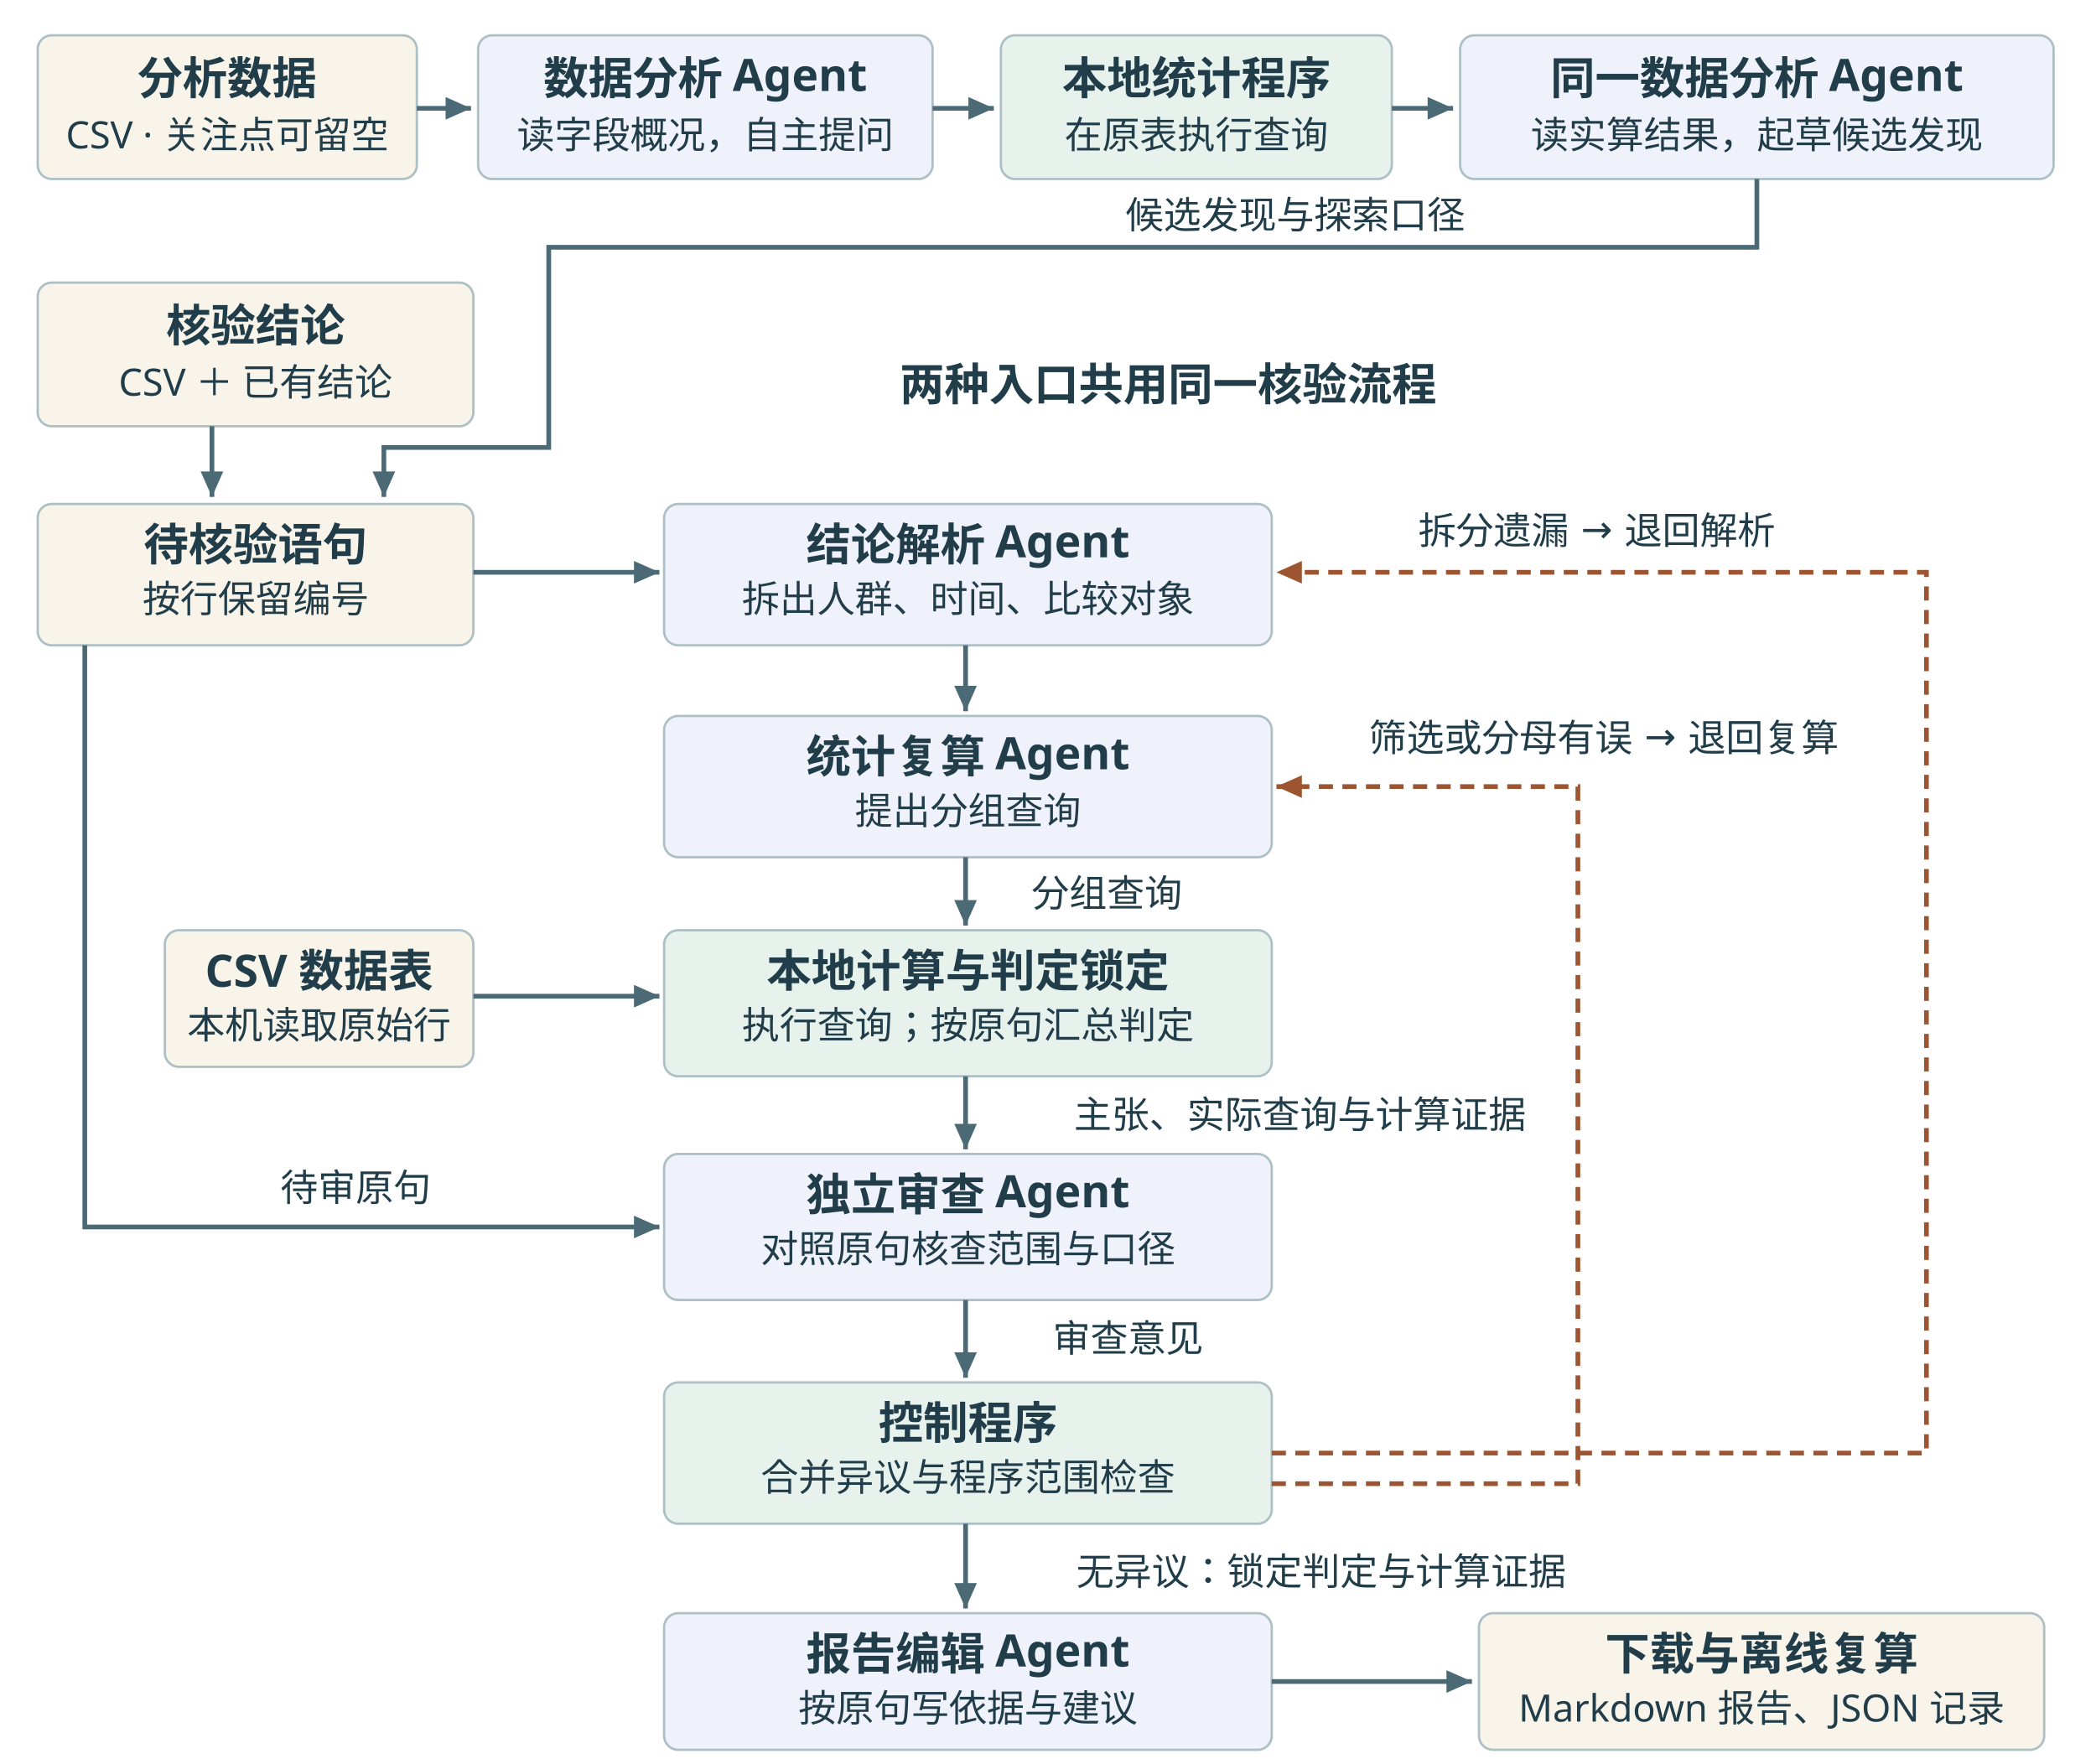
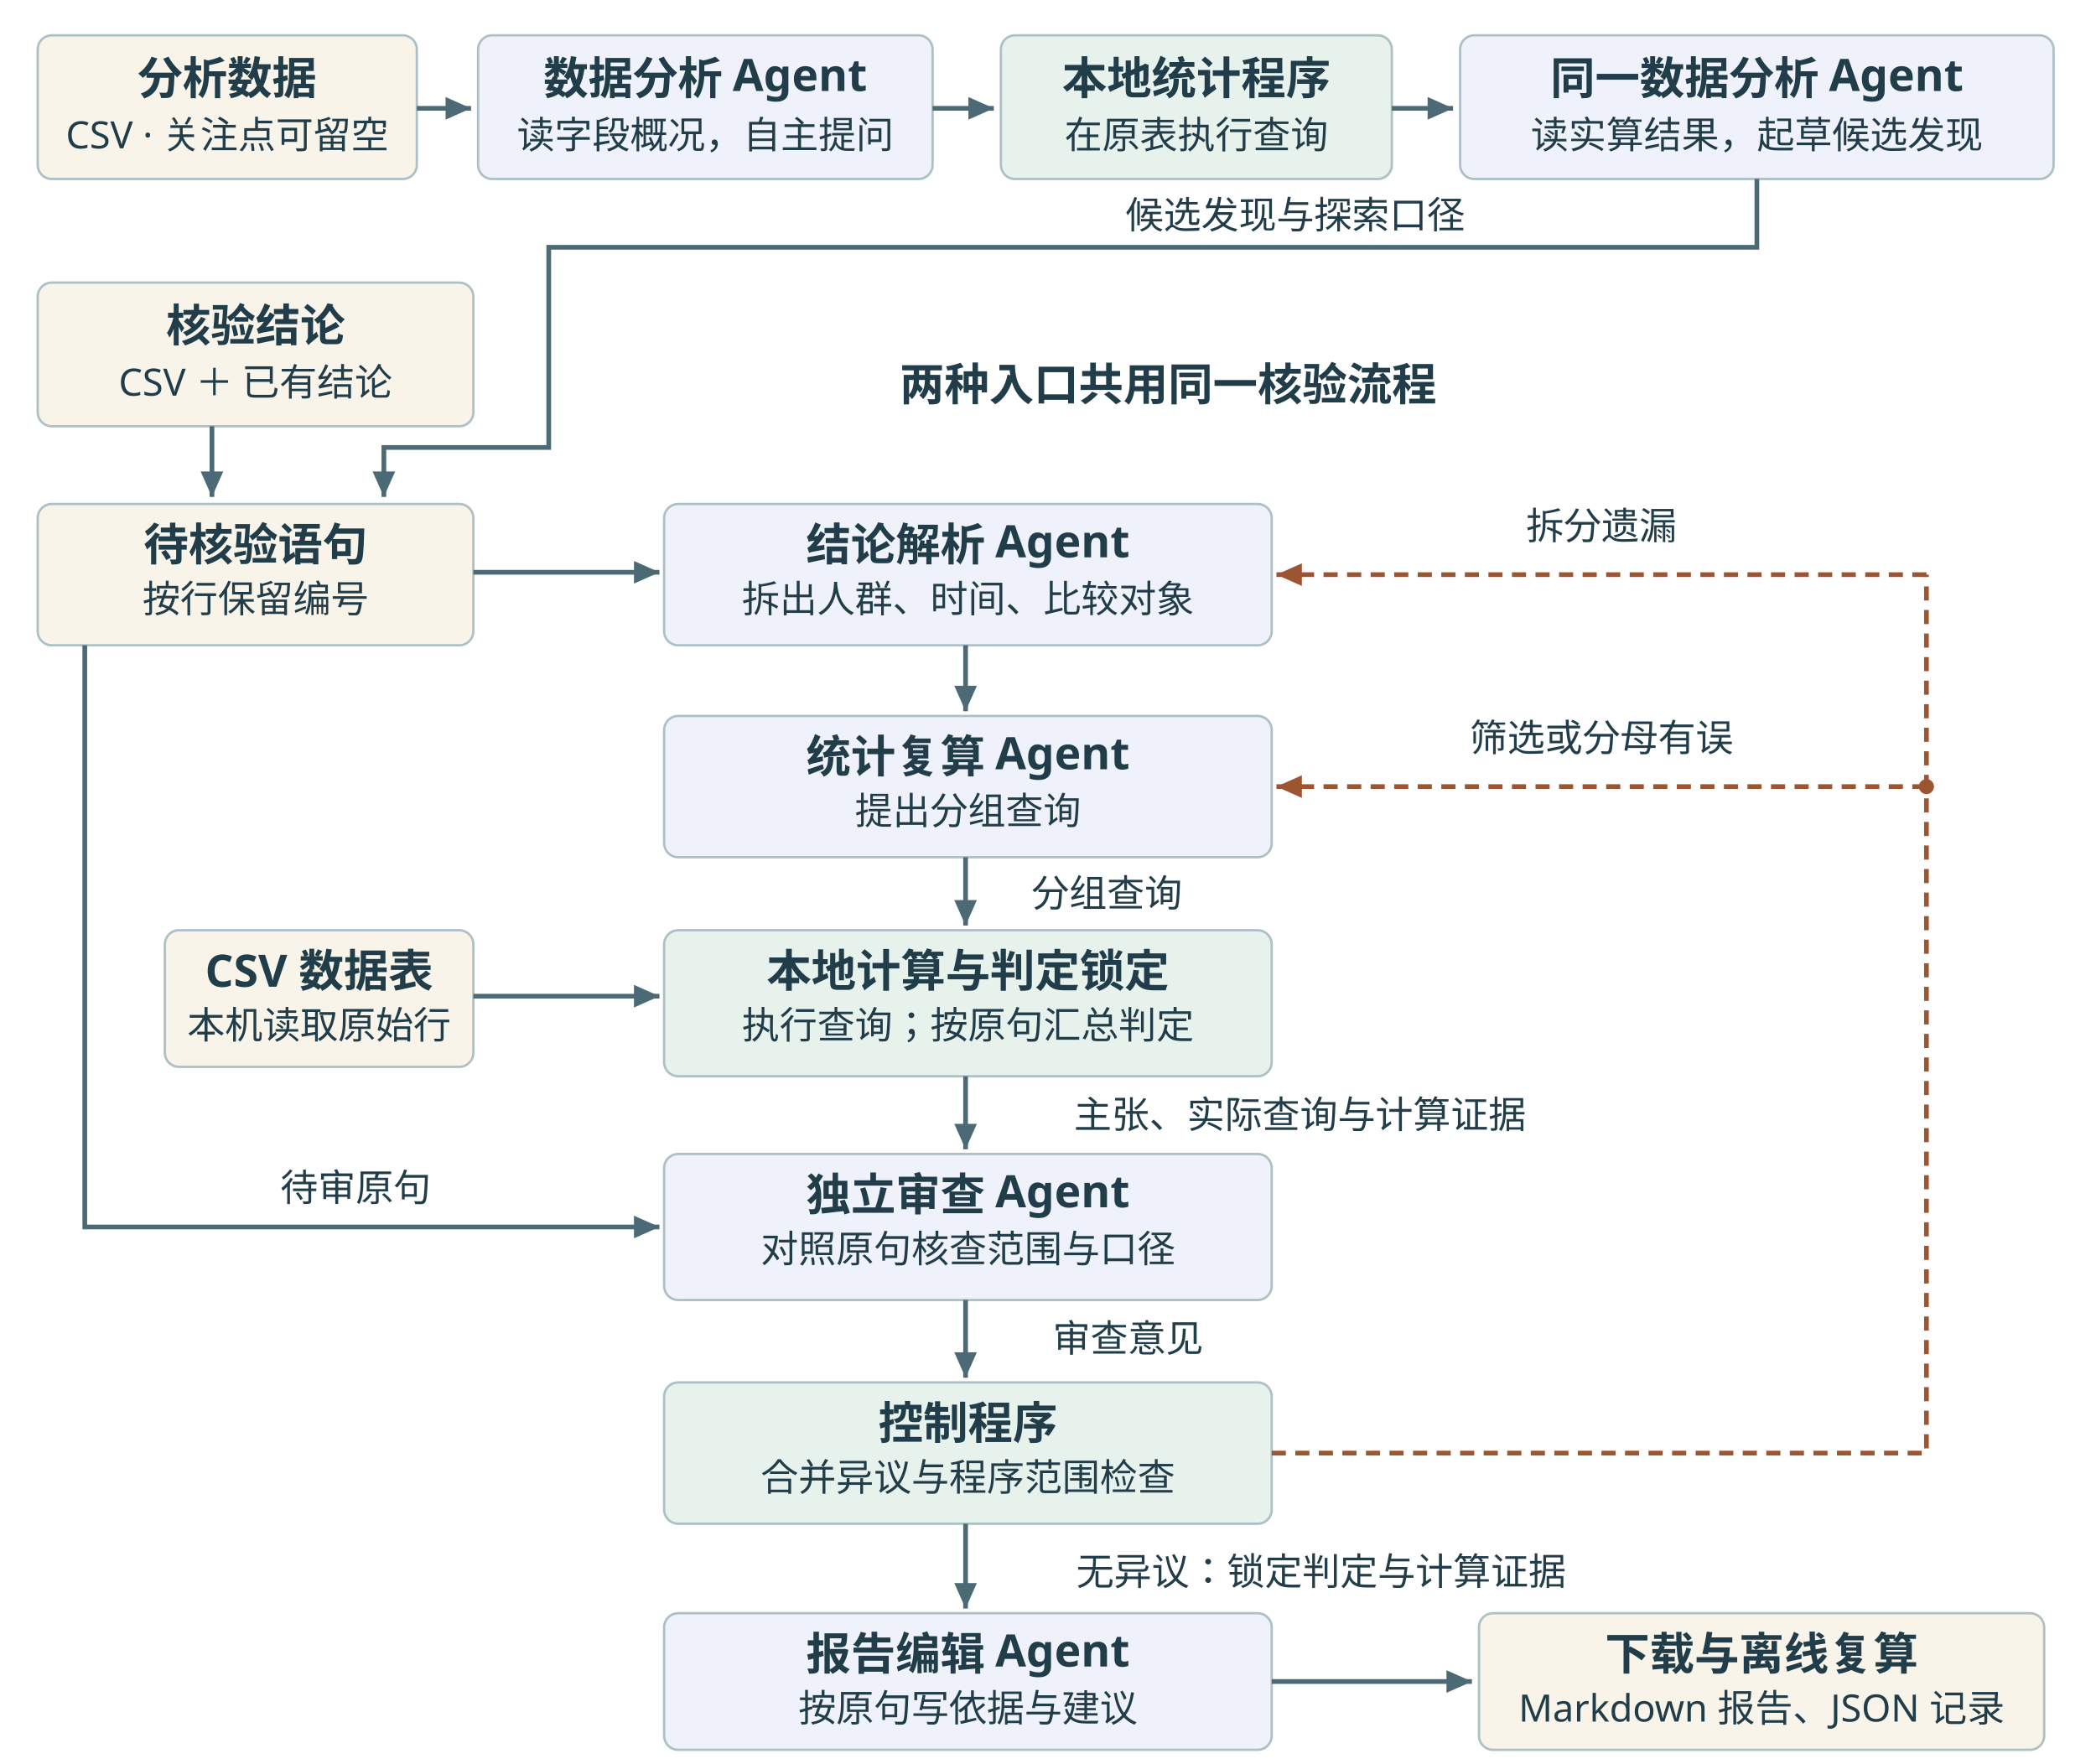
<svg xmlns="http://www.w3.org/2000/svg" width="890" height="749" viewBox="0 0 890 749">
  <defs>
    <marker id="flow" viewBox="0 0 10 10" refX="9" refY="5" markerWidth="6" markerHeight="6" orient="auto">
      <path d="M0 1 L9 5 L0 9Z" fill="#4b6a75" />
    </marker>
    <marker id="ret" viewBox="0 0 10 10" refX="9" refY="5" markerWidth="6" markerHeight="6" orient="auto">
      <path d="M0 1 L9 5 L0 9Z" fill="#9c5530" />
    </marker>
  </defs>
  <rect width="890" height="749" fill="white" />
  <style>text{font-family:Microsoft YaHei,sans-serif;text-anchor:middle;fill:#203d49}.title{font-size:19px;font-weight:bold}.sub,.label{font-size:16px}.label{paint-order:stroke;stroke:white;stroke-width:3px;stroke-linejoin:round}text[fill]{fill:revert-layer}</style>
  <rect x="16" y="15" width="161" height="61" rx="6" fill="#f9f4ea" stroke="#adc0c6" />
  <text class="title" x="96.5" y="40">分析数据</text>
  <text class="sub" x="96.5" y="63">CSV · 关注点可留空</text>
  <rect x="203" y="15" width="193" height="61" rx="6" fill="#eff2fa" stroke="#adc0c6" />
  <text class="title" x="299.5" y="40">数据分析 Agent</text>
  <text class="sub" x="299.5" y="63">读字段概况，自主提问</text>
  <rect x="425" y="15" width="166" height="61" rx="6" fill="#e7f2ed" stroke="#adc0c6" />
  <text class="title" x="508.0" y="40">本地统计程序</text>
  <text class="sub" x="508.0" y="63">在原表执行查询</text>
  <rect x="620" y="15" width="252" height="61" rx="6" fill="#eff2fa" stroke="#adc0c6" />
  <text class="title" x="746.0" y="40">同一数据分析 Agent</text>
  <text class="sub" x="746.0" y="63">读实算结果，起草候选发现</text>
  <path d="M177 46 H200" fill="none" stroke="#4b6a75" stroke-width="2" marker-end="url(#flow)" />
  <path d="M396 46 H422" fill="none" stroke="#4b6a75" stroke-width="2" marker-end="url(#flow)" />
  <path d="M591 46 H617" fill="none" stroke="#4b6a75" stroke-width="2" marker-end="url(#flow)" />
  <path d="M746 76 V105 H233 V190 H163 V211" fill="none" stroke="#4b6a75" stroke-width="2" marker-end="url(#flow)" />
  <rect x="16" y="120" width="185" height="61" rx="6" fill="#f9f4ea" stroke="#adc0c6" />
  <text class="title" x="108.5" y="145">核验结论</text>
  <text class="sub" x="108.5" y="168">CSV ＋ 已有结论</text>
  <path d="M90 181 V211" fill="none" stroke="#4b6a75" stroke-width="2" marker-end="url(#flow)" />
  <text class="sub" x="550" y="97">候选发现与探索口径</text>
  <text class="title" x="496" y="170">两种入口共用同一核验流程</text>
  <g transform="translate(0,199)">
    <rect x="16" y="15" width="185" height="60" rx="6" fill="#f9f4ea" stroke="#adc0c6" />
    <text x="108.5" y="39" class="title">待核验语句</text>
    <text x="108.5" y="61" class="sub">按行保留编号</text>
    <rect x="282" y="15" width="258" height="60" rx="6" fill="#eff2fa" stroke="#adc0c6" />
    <text x="411" y="39" class="title">结论解析 Agent</text>
    <text x="411" y="61" class="sub">拆出人群、时间、比较对象</text>
    <path d="M201 44 H280" fill="none" stroke="#4b6a75" stroke-width="2" marker-end="url(#flow)" />
    <path d="M410 75 V103" fill="none" stroke="#4b6a75" stroke-width="2" marker-end="url(#flow)" />
    <rect x="282" y="105" width="258" height="60" rx="6" fill="#eff2fa" stroke="#adc0c6" />
    <text x="411" y="129" class="title">统计复算 Agent</text>
    <text x="411" y="151" class="sub">提出分组查询</text>
    <rect x="70" y="196" width="131" height="58" rx="6" fill="#f9f4ea" stroke="#adc0c6" />
    <text x="135.5" y="220" class="title">CSV 数据表</text>
    <text x="135.5" y="242" class="sub">本机读取原始行</text>
    <path d="M201 224 H280" fill="none" stroke="#4b6a75" stroke-width="2" marker-end="url(#flow)" />
    <path d="M410 165 V194" fill="none" stroke="#4b6a75" stroke-width="2" marker-end="url(#flow)" />
    <text x="470" y="186" class="label" fill="#405c66">分组查询</text>
    <rect x="282" y="196" width="258" height="62" rx="6" fill="#e7f2ed" stroke="#adc0c6" />
    <text x="411" y="220" class="title">本地计算与判定锁定</text>
    <text x="411" y="242" class="sub">执行查询；按原句汇总判定</text>
    <path d="M410 258 V289" fill="none" stroke="#4b6a75" stroke-width="2" marker-end="url(#flow)" />
    <text x="552" y="280" class="label" fill="#405c66">主张、实际查询与计算证据</text>
    <rect x="282" y="291" width="258" height="62" rx="6" fill="#eff2fa" stroke="#adc0c6" />
    <text x="411" y="315" class="title">独立审查 Agent</text>
    <text x="411" y="337" class="sub">对照原句核查范围与口径</text>
    <path d="M36 75 V322 H280" fill="none" stroke="#4b6a75" stroke-width="2" marker-end="url(#flow)" />
    <text x="151" y="311" class="label" fill="#405c66">待审原句</text>
    <path d="M410 353 V386" fill="none" stroke="#4b6a75" stroke-width="2" marker-end="url(#flow)" />
    <text x="479" y="375" class="label" fill="#405c66">审查意见</text>
    <rect x="282" y="388" width="258" height="60" rx="6" fill="#e7f2ed" stroke="#adc0c6" />
    <text x="411" y="412" class="title">控制程序</text>
    <text x="411" y="434" class="sub">合并异议与程序范围检查</text>
-     <path d="M540 418 H818 V44 H542" fill="none" stroke="#9c5530" stroke-width="2" stroke-dasharray="6 4" marker-end="url(#ret)" />
-     <text x="678" y="32" class="label" fill="#94502c">拆分遗漏 → 退回解析</text>
-     <path d="M540 431 H670 V135 H542" fill="none" stroke="#9c5530" stroke-width="2" stroke-dasharray="6 4" marker-end="url(#ret)" />
-     <text x="681" y="120" class="label" fill="#94502c">筛选或分母有误 → 退回复算</text>
+     <g fill="none" stroke="#9c5530" stroke-width="2" stroke-dasharray="6 4">
+       <path d="M540 418 H818 V45" />
+       <path d="M818 135 H542" marker-end="url(#ret)" />
+       <path d="M818 45 H542" marker-end="url(#ret)" />
+     </g>
+     <circle cx="818" cy="135" r="3.2" fill="#9c5530" />
+     <text x="680" y="30" class="label" fill="#94502c">拆分遗漏</text>
+     <text x="680" y="120" class="label" fill="#94502c">筛选或分母有误</text>
    <path d="M410 448 V484" fill="none" stroke="#4b6a75" stroke-width="2" marker-end="url(#flow)" />
    <rect x="282" y="486" width="258" height="58" rx="6" fill="#eff2fa" stroke="#adc0c6" />
    <text x="411" y="510" class="title">报告编辑 Agent</text>
    <text x="411" y="532" class="sub">按原句写依据与建议</text>
    <text x="561" y="474" class="label" fill="#405c66">无异议：锁定判定与计算证据</text>
    <path d="M540 515 H625" fill="none" stroke="#4b6a75" stroke-width="2" marker-end="url(#flow)" />
    <rect x="628" y="486" width="240" height="58" rx="6" fill="#f9f4ea" stroke="#adc0c6" />
    <text x="748" y="510" class="title">下载与离线复算</text>
    <text x="748" y="532" class="sub">Markdown 报告、JSON 记录</text>
  </g>
</svg>
